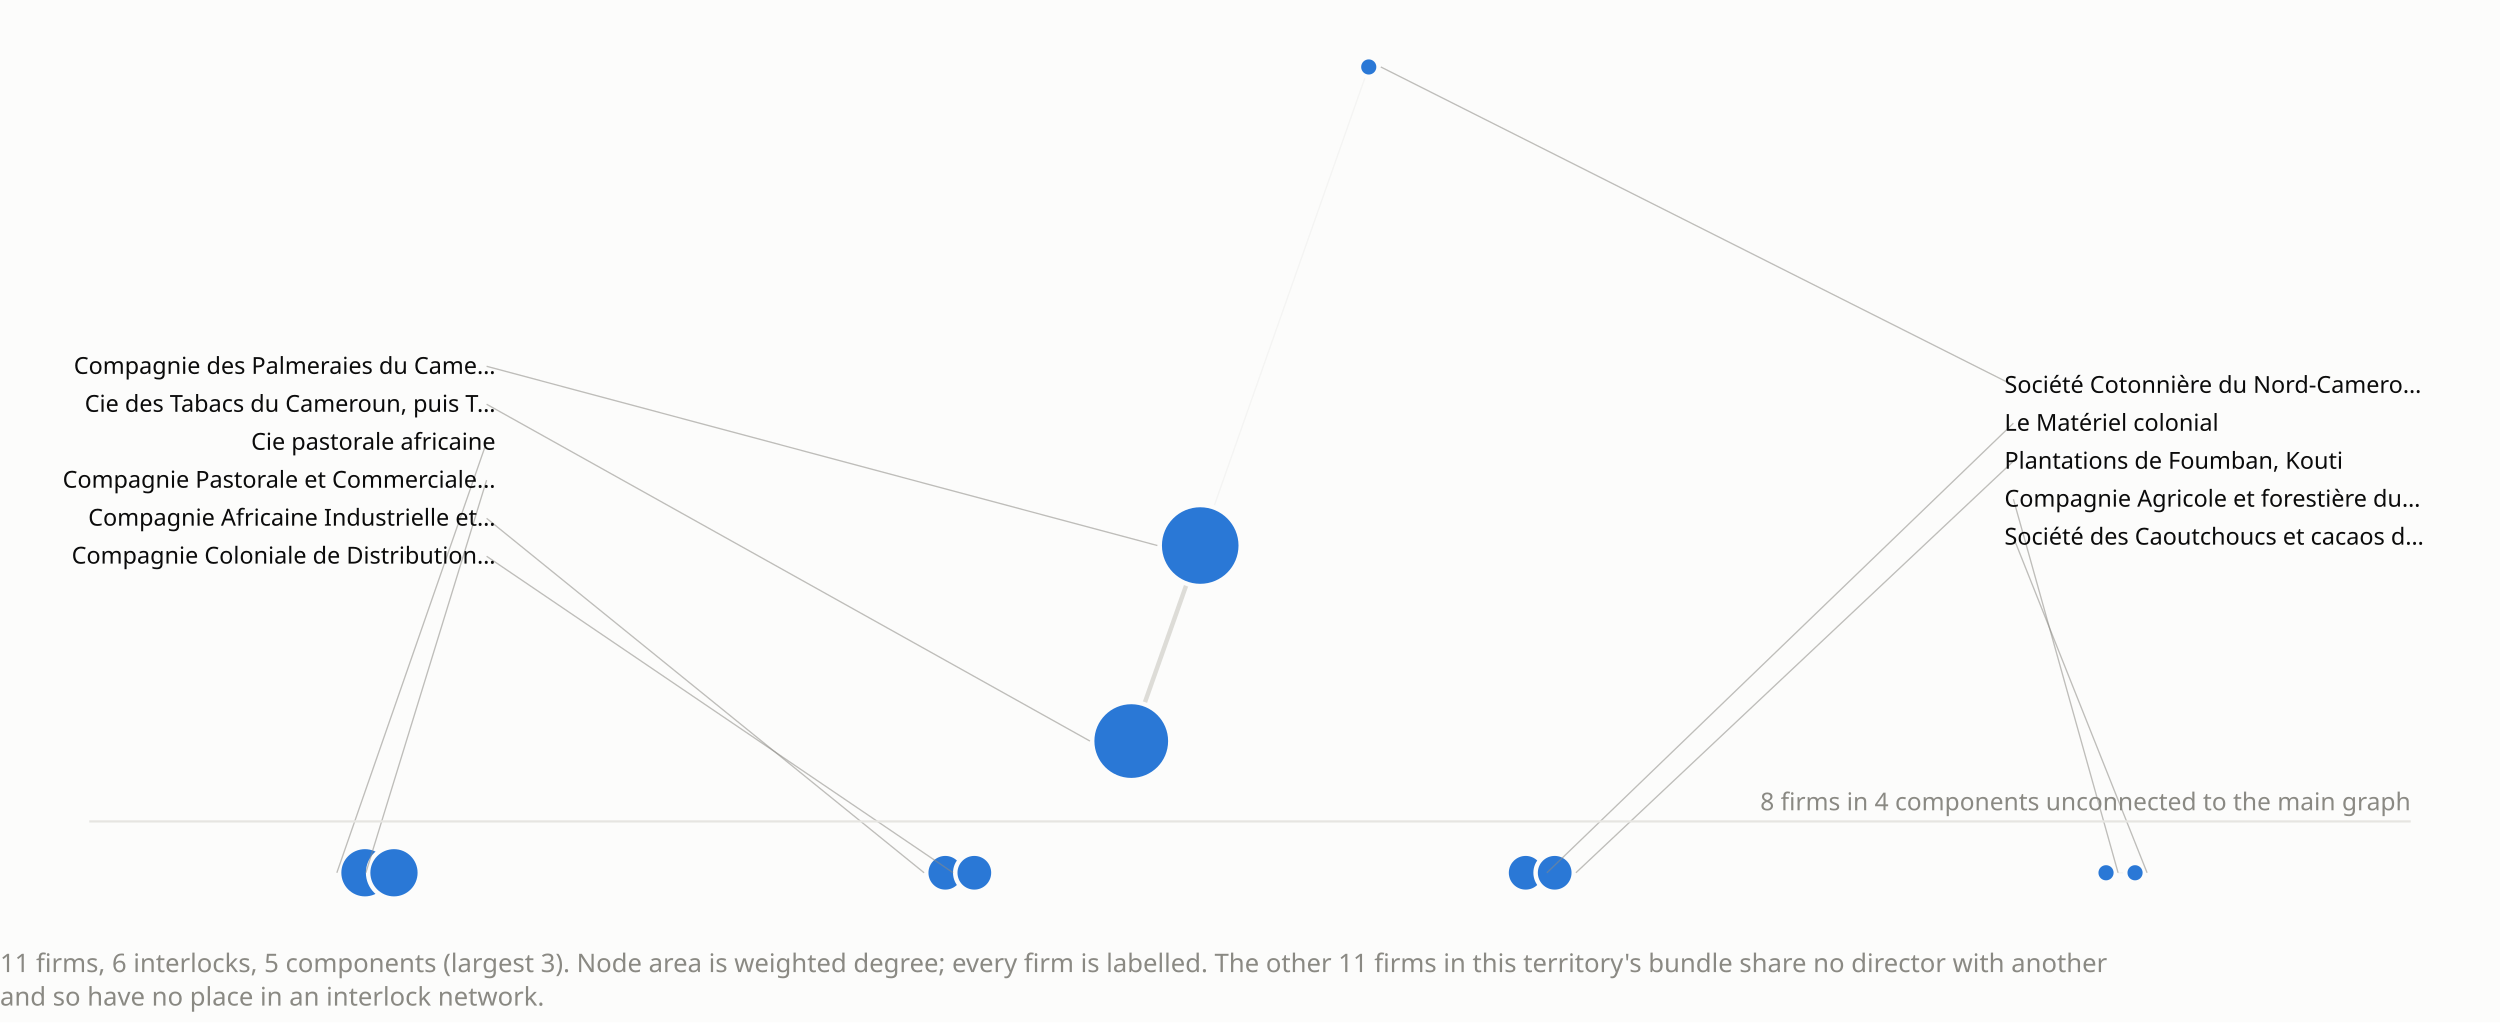
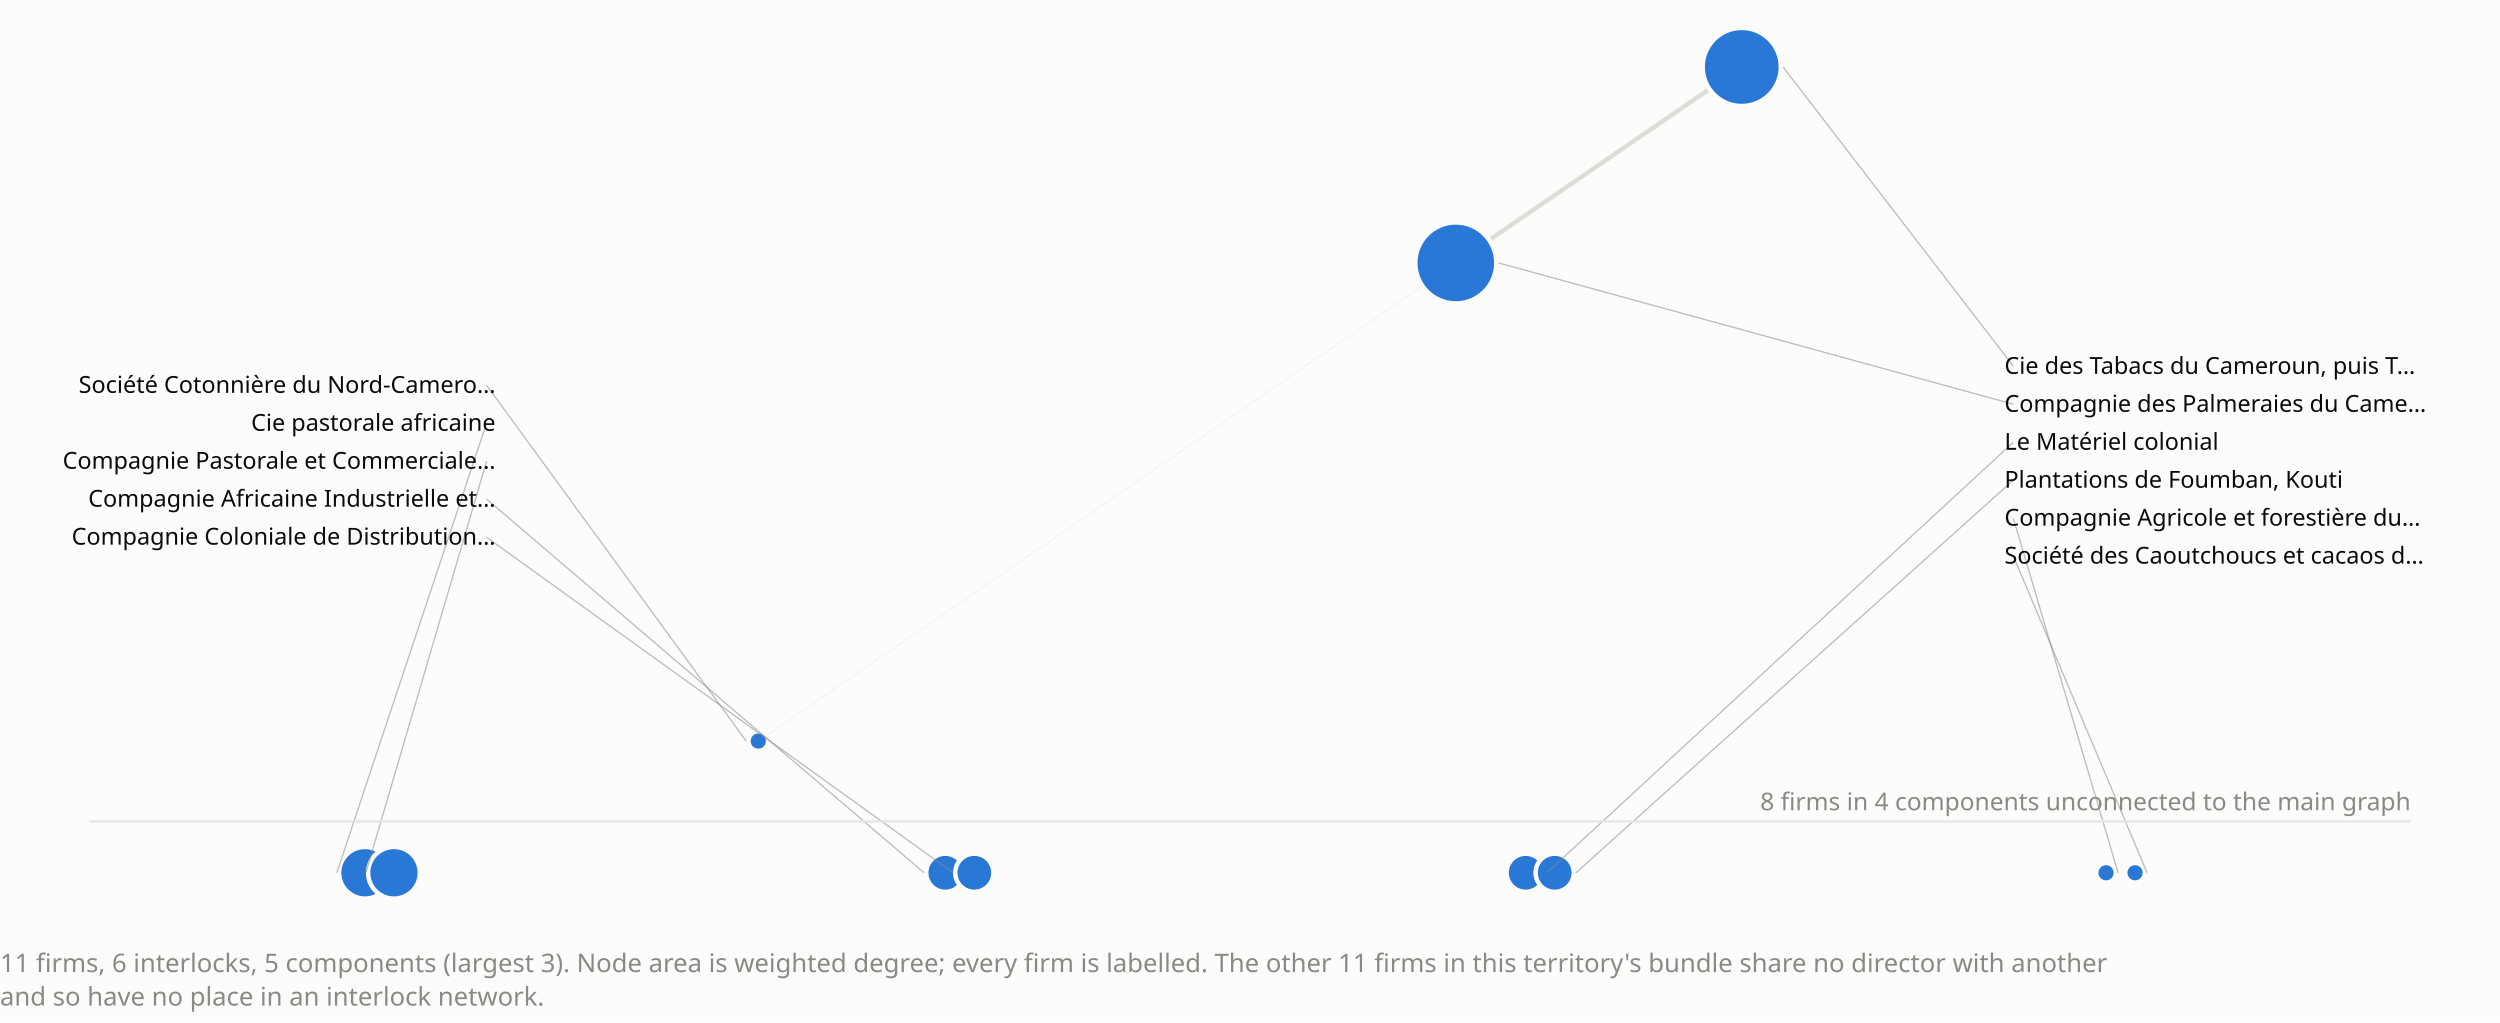
<svg xmlns="http://www.w3.org/2000/svg" viewBox="0 0 1120 458" width="1120" height="458" role="img" aria-label="Cameroun interlock network">
  <rect width="1120" height="458" fill="#fcfcfb" />
  <g stroke="#c9c8c2" fill="none">
-     <path d="M537.7 244.4L506.8 332.0" stroke-width="2.00" stroke-opacity="0.620" />
-     <path d="M537.7 244.4L613.2 30.0M943.5 391.0L956.5 391.0" stroke-width="0.60" stroke-opacity="0.160" />
+     <path d="M652.2 117.8L780.3 30.0" stroke-width="2.00" stroke-opacity="0.620" />
+     <path d="M652.2 117.8L339.7 332.0M943.5 391.0L956.5 391.0" stroke-width="0.60" stroke-opacity="0.160" />
    <path d="M163.5 391.0L176.5 391.0" stroke-width="1.44" stroke-opacity="0.520" />
    <path d="M423.5 391.0L436.5 391.0M683.5 391.0L696.5 391.0" stroke-width="0.88" stroke-opacity="0.280" />
  </g>
  <g>
-     <circle class="nd" data-id="palmeraiescameroun" cx="537.7" cy="244.4" r="18.15" fill="#2a78d6" stroke="#fcfcfb" stroke-width="2" />
-     <circle class="nd" data-id="tabacscameroun" cx="506.8" cy="332.0" r="17.51" fill="#2a78d6" stroke="#fcfcfb" stroke-width="2" />
+     <circle class="nd" data-id="palmeraiescameroun" cx="652.2" cy="117.8" r="18.15" fill="#2a78d6" stroke="#fcfcfb" stroke-width="2" />
+     <circle class="nd" data-id="tabacscameroun" cx="780.3" cy="30.0" r="17.51" fill="#2a78d6" stroke="#fcfcfb" stroke-width="2" />
    <circle class="nd" data-id="pastoraleafricaine" cx="163.5" cy="391.0" r="11.58" fill="#2a78d6" stroke="#fcfcfb" stroke-width="2" />
    <circle class="nd" data-id="pastoralecommercialeafricaine" cx="176.5" cy="391.0" r="11.58" fill="#2a78d6" stroke="#fcfcfb" stroke-width="2" />
    <circle class="nd" data-id="africaineindustrielleforestiere" cx="423.5" cy="391.0" r="8.55" fill="#2a78d6" stroke="#fcfcfb" stroke-width="2" />
    <circle class="nd" data-id="colonialedistributionenergieelectrique" cx="436.5" cy="391.0" r="8.55" fill="#2a78d6" stroke="#fcfcfb" stroke-width="2" />
    <circle class="nd" data-id="materielcolonial" cx="683.5" cy="391.0" r="8.55" fill="#2a78d6" stroke="#fcfcfb" stroke-width="2" />
    <circle class="nd" data-id="plantationsfoumbankouti" cx="696.5" cy="391.0" r="8.55" fill="#2a78d6" stroke="#fcfcfb" stroke-width="2" />
    <circle class="nd" data-id="agricoleforestierecameroun" cx="943.5" cy="391.0" r="4.40" fill="#2a78d6" stroke="#fcfcfb" stroke-width="2" />
    <circle class="nd" data-id="caoutchoucscacaoscameroun" cx="956.5" cy="391.0" r="4.40" fill="#2a78d6" stroke="#fcfcfb" stroke-width="2" />
-     <circle class="nd" data-id="cotonnierenordcamerountchad" cx="613.2" cy="30.0" r="4.40" fill="#2a78d6" stroke="#fcfcfb" stroke-width="2" />
+     <circle class="nd" data-id="cotonnierenordcamerountchad" cx="339.7" cy="332.0" r="4.40" fill="#2a78d6" stroke="#fcfcfb" stroke-width="2" />
  </g>
-   <line x1="218.0" y1="164.1" x2="518.5" y2="244.4" stroke="#8a8983" stroke-width="0.6" stroke-opacity="0.55" />
-   <line x1="218.0" y1="181.1" x2="488.3" y2="332.0" stroke="#8a8983" stroke-width="0.6" stroke-opacity="0.55" />
-   <line x1="218.0" y1="198.1" x2="150.9" y2="391.0" stroke="#8a8983" stroke-width="0.6" stroke-opacity="0.55" />
-   <line x1="218.0" y1="215.1" x2="163.9" y2="391.0" stroke="#8a8983" stroke-width="0.6" stroke-opacity="0.55" />
-   <line x1="218.0" y1="232.2" x2="414.0" y2="391.0" stroke="#8a8983" stroke-width="0.6" stroke-opacity="0.55" />
-   <line x1="218.0" y1="249.2" x2="427.0" y2="391.0" stroke="#8a8983" stroke-width="0.6" stroke-opacity="0.55" />
-   <line x1="902.0" y1="172.6" x2="618.6" y2="30.0" stroke="#8a8983" stroke-width="0.6" stroke-opacity="0.55" />
-   <line x1="902.0" y1="189.6" x2="693.0" y2="391.0" stroke="#8a8983" stroke-width="0.6" stroke-opacity="0.55" />
-   <line x1="902.0" y1="206.6" x2="706.0" y2="391.0" stroke="#8a8983" stroke-width="0.6" stroke-opacity="0.55" />
-   <line x1="902.0" y1="223.6" x2="948.9" y2="391.0" stroke="#8a8983" stroke-width="0.6" stroke-opacity="0.55" />
-   <line x1="902.0" y1="240.7" x2="961.9" y2="391.0" stroke="#8a8983" stroke-width="0.6" stroke-opacity="0.55" />
+   <line x1="218.0" y1="172.6" x2="334.3" y2="332.0" stroke="#8a8983" stroke-width="0.6" stroke-opacity="0.55" />
+   <line x1="218.0" y1="189.6" x2="150.9" y2="391.0" stroke="#8a8983" stroke-width="0.6" stroke-opacity="0.55" />
+   <line x1="218.0" y1="206.6" x2="163.9" y2="391.0" stroke="#8a8983" stroke-width="0.6" stroke-opacity="0.55" />
+   <line x1="218.0" y1="223.6" x2="414.0" y2="391.0" stroke="#8a8983" stroke-width="0.6" stroke-opacity="0.55" />
+   <line x1="218.0" y1="240.7" x2="427.0" y2="391.0" stroke="#8a8983" stroke-width="0.6" stroke-opacity="0.55" />
+   <line x1="902.0" y1="164.1" x2="798.8" y2="30.0" stroke="#8a8983" stroke-width="0.6" stroke-opacity="0.55" />
+   <line x1="902.0" y1="181.1" x2="671.4" y2="117.8" stroke="#8a8983" stroke-width="0.6" stroke-opacity="0.55" />
+   <line x1="902.0" y1="198.1" x2="693.0" y2="391.0" stroke="#8a8983" stroke-width="0.6" stroke-opacity="0.55" />
+   <line x1="902.0" y1="215.1" x2="706.0" y2="391.0" stroke="#8a8983" stroke-width="0.6" stroke-opacity="0.55" />
+   <line x1="902.0" y1="232.2" x2="948.9" y2="391.0" stroke="#8a8983" stroke-width="0.6" stroke-opacity="0.55" />
+   <line x1="902.0" y1="249.2" x2="961.9" y2="391.0" stroke="#8a8983" stroke-width="0.6" stroke-opacity="0.55" />
  <g font-size="10.5" font-family="ui-sans-serif,system-ui,sans-serif" fill="#0b0b0b">
-     <text x="222.0" y="167.5" text-anchor="end">Compagnie des Palmeraies du Came…</text>
-     <text x="222.0" y="184.5" text-anchor="end">Cie des Tabacs du Cameroun, puis T…</text>
-     <text x="222.0" y="201.5" text-anchor="end">Cie pastorale africaine</text>
-     <text x="222.0" y="218.5" text-anchor="end">Compagnie Pastorale et Commerciale…</text>
-     <text x="222.0" y="235.5" text-anchor="end">Compagnie Africaine Industrielle et…</text>
-     <text x="222.0" y="252.5" text-anchor="end">Compagnie Coloniale de Distribution…</text>
-     <text x="898.0" y="176.0" text-anchor="start">Société Cotonnière du Nord-Camero…</text>
-     <text x="898.0" y="193.0" text-anchor="start">Le Matériel colonial</text>
-     <text x="898.0" y="210.0" text-anchor="start">Plantations de Foumban, Kouti</text>
-     <text x="898.0" y="227.0" text-anchor="start">Compagnie Agricole et forestière du…</text>
-     <text x="898.0" y="244.0" text-anchor="start">Société des Caoutchoucs et cacaos d…</text>
+     <text x="222.0" y="176.0" text-anchor="end">Société Cotonnière du Nord-Camero…</text>
+     <text x="222.0" y="193.0" text-anchor="end">Cie pastorale africaine</text>
+     <text x="222.0" y="210.0" text-anchor="end">Compagnie Pastorale et Commerciale…</text>
+     <text x="222.0" y="227.0" text-anchor="end">Compagnie Africaine Industrielle et…</text>
+     <text x="222.0" y="244.0" text-anchor="end">Compagnie Coloniale de Distribution…</text>
+     <text x="898.0" y="167.5" text-anchor="start">Cie des Tabacs du Cameroun, puis T…</text>
+     <text x="898.0" y="184.5" text-anchor="start">Compagnie des Palmeraies du Came…</text>
+     <text x="898.0" y="201.5" text-anchor="start">Le Matériel colonial</text>
+     <text x="898.0" y="218.5" text-anchor="start">Plantations de Foumban, Kouti</text>
+     <text x="898.0" y="235.5" text-anchor="start">Compagnie Agricole et forestière du…</text>
+     <text x="898.0" y="252.5" text-anchor="start">Société des Caoutchoucs et cacaos d…</text>
  </g>
  <line x1="40" y1="368" x2="1080" y2="368" stroke="#e6e5e1" stroke-width="1" />
  <text x="1080" y="363" text-anchor="end" font-size="11" font-family="ui-sans-serif,system-ui,sans-serif" fill="#8a8983">8 firms in 4 components unconnected to the main graph</text>
  <g font-size="11.5" font-family="ui-sans-serif,system-ui,sans-serif" fill="#8a8983">
    <text x="0" y="435.5">11 firms, 6 interlocks, 5 components (largest 3). Node area is weighted degree; every firm is labelled. The other 11 firms in this territory's bundle share no director with another</text>
    <text x="0" y="450.5">and so have no place in an interlock network.</text>
  </g>
</svg>
